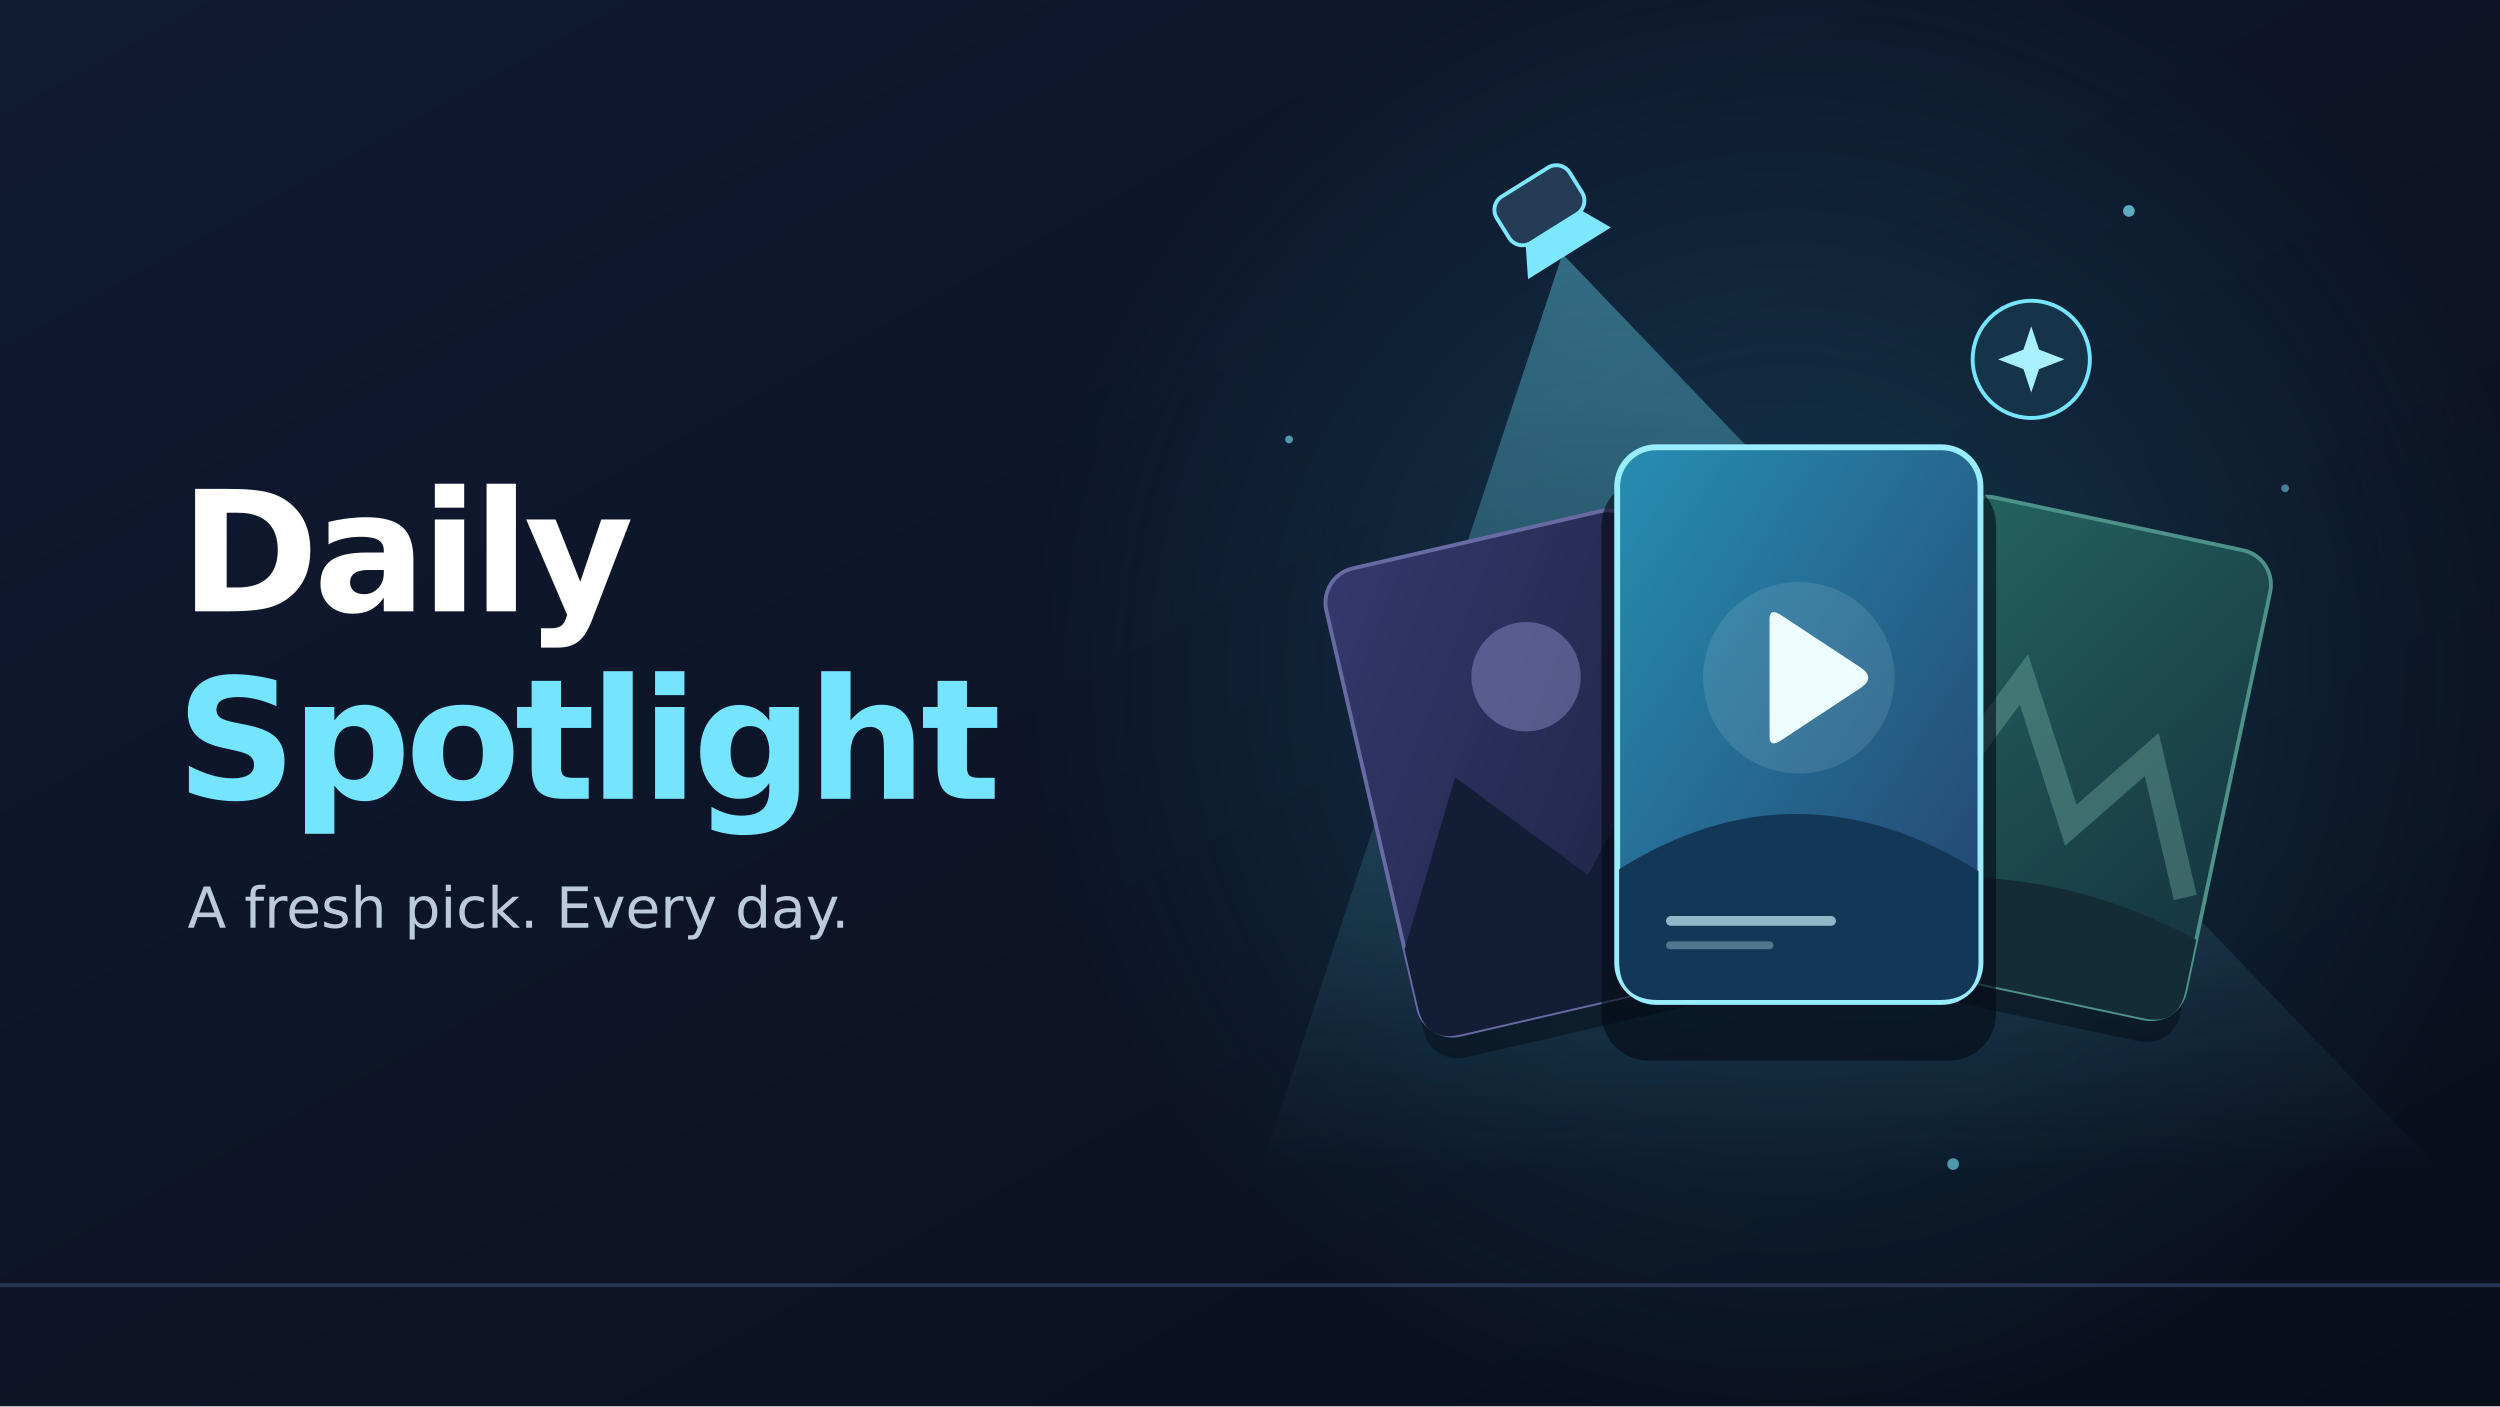
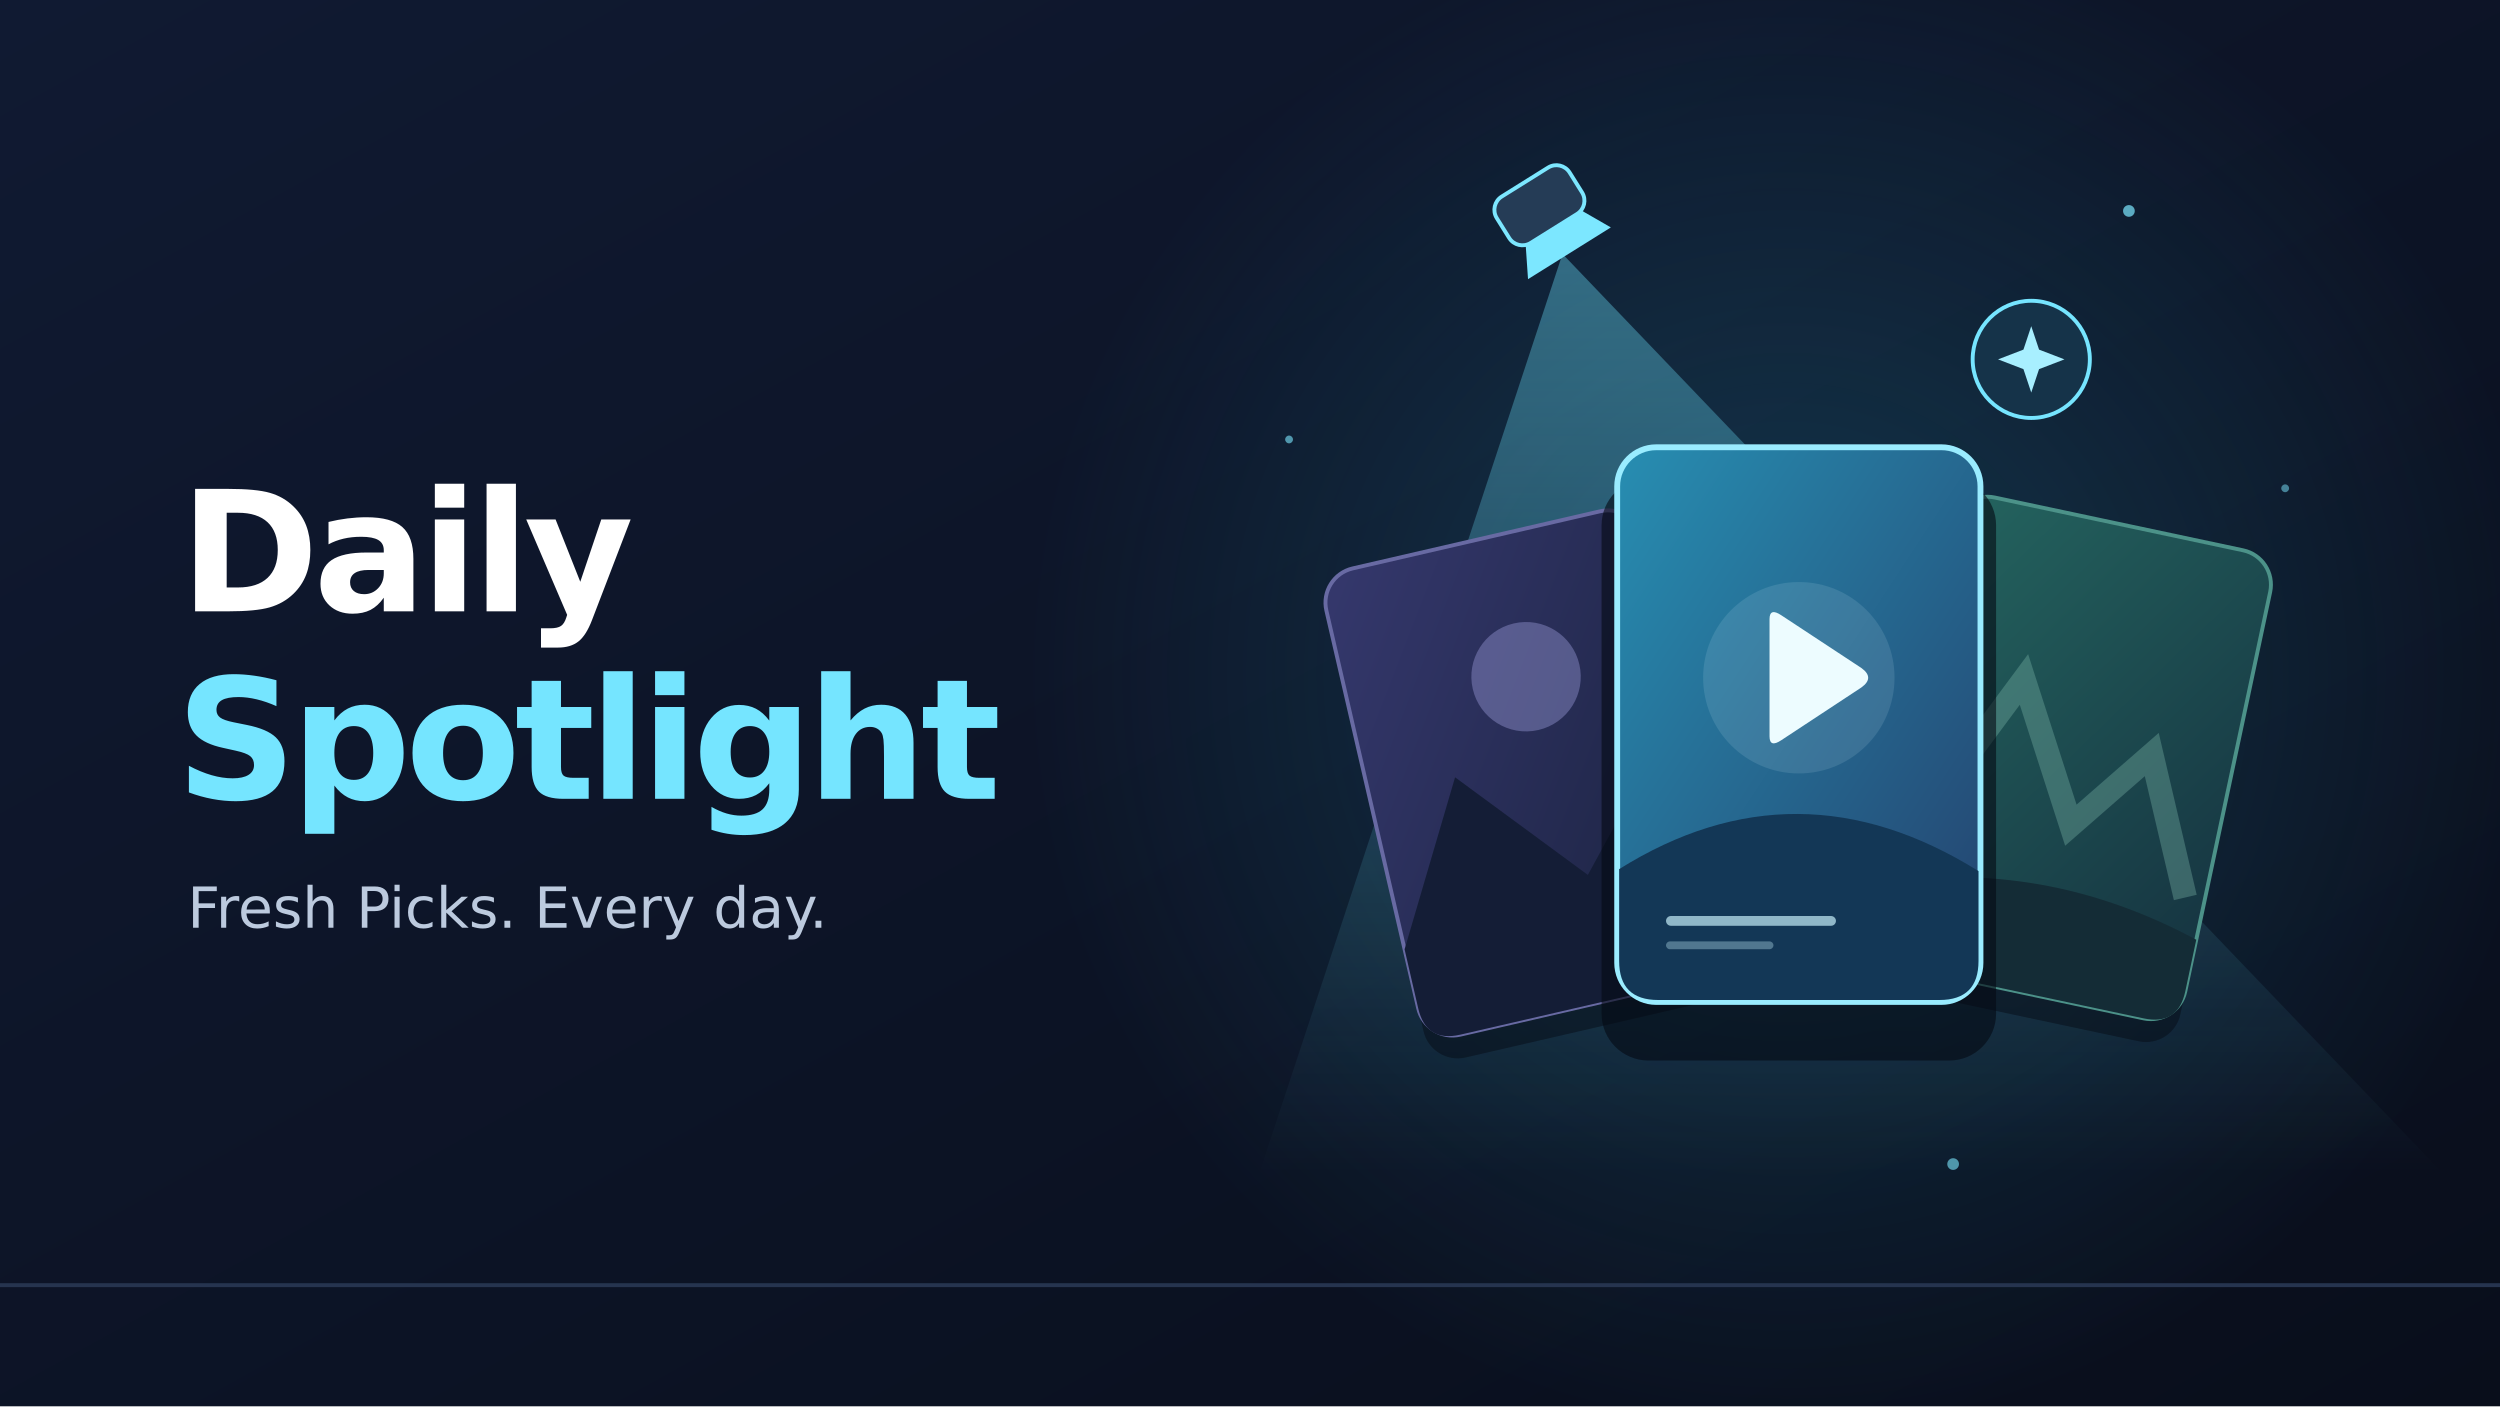
<svg xmlns="http://www.w3.org/2000/svg" width="1280" height="720" viewBox="0 0 1280 720" role="img" aria-labelledby="title description">
  <defs>
    <linearGradient id="background" x2="1" y2="1">
      <stop stop-color="#101a32" />
      <stop offset="1" stop-color="#090e1b" />
    </linearGradient>
    <linearGradient id="beam" x1="0" y1="0" x2="0" y2="1">
      <stop stop-color="#6de4ff" stop-opacity=".38" />
      <stop offset="1" stop-color="#6de4ff" stop-opacity="0" />
    </linearGradient>
    <linearGradient id="poster" x2="1" y2="1">
      <stop stop-color="#278eb2" />
      <stop offset="1" stop-color="#24416d" />
    </linearGradient>
    <linearGradient id="leftPoster" x2="1" y2="1">
      <stop stop-color="#35386d" />
      <stop offset="1" stop-color="#19213d" />
    </linearGradient>
    <linearGradient id="rightPoster" x2="1" y2="1">
      <stop stop-color="#24645f" />
      <stop offset="1" stop-color="#15313f" />
    </linearGradient>
    <radialGradient id="halo">
      <stop stop-color="#33c6ec" stop-opacity=".2" />
      <stop offset="1" stop-color="#33c6ec" stop-opacity="0" />
    </radialGradient>
  </defs>
  <rect width="1280" height="720" fill="url(#background)" />
  <circle cx="915" cy="345" r="390" fill="url(#halo)" />
  <path d="M800 130 L1250 600 L645 600 Z" fill="url(#beam)" />
  <path d="M0 658 H1280" stroke="#26344f" stroke-width="2" />
  <g fill="#7ce7ff">
    <circle cx="1090" cy="108" r="3" opacity=".7" />
    <circle cx="1170" cy="250" r="2" opacity=".5" />
    <circle cx="660" cy="225" r="2" opacity=".6" />
    <circle cx="1000" cy="596" r="3" opacity=".6" />
  </g>
  <g font-family="DejaVu Sans,Arial,sans-serif">
    <text x="92" y="313" font-size="86" font-weight="700" letter-spacing="-3" fill="#ffffff">Daily</text>
    <text x="90" y="409" font-size="86" font-weight="700" letter-spacing="-3" fill="#75e5ff">Spotlight</text>
-     <text x="96" y="475" font-size="29" fill="#bccade">A fresh pick. Every day.</text>
+     <text x="96" y="475" font-size="29" fill="#bccade">Fresh Picks. Every day.</text>
  </g>
  <g transform="translate(700 274) rotate(-13 80 120)">
    <rect x="0" y="12" width="166" height="245" rx="18" fill="#050b15" opacity=".5" />
    <rect width="166" height="245" rx="18" fill="url(#leftPoster)" stroke="#686aa3" stroke-width="2" />
    <circle cx="92" cy="74" r="28" fill="#9192cf" opacity=".45" />
    <path d="M0 196 L45 116 L100 180 L140 135 L166 180 V227 Q166 245 148 245 H18 Q0 245 0 227Z" fill="#141d36" />
  </g>
  <g transform="translate(977 265) rotate(12 80 120)">
    <rect x="0" y="12" width="166" height="245" rx="18" fill="#050b15" opacity=".5" />
    <rect width="166" height="245" rx="18" fill="url(#rightPoster)" stroke="#4c9289" stroke-width="2" />
    <path d="M10 180 L52 88 L91 156 L124 112 L156 180" fill="none" stroke="#7fb9ac" stroke-width="12" opacity=".35" />
    <path d="M0 206 Q80 175 166 200 V227 Q166 245 148 245 H18 Q0 245 0 227Z" fill="#142c36" />
  </g>
  <g transform="translate(828 229)">
    <rect x="-8" y="16" width="202" height="298" rx="24" fill="#030913" opacity=".6" />
    <rect width="186" height="284" rx="20" fill="url(#poster)" stroke="#9aecff" stroke-width="3" />
    <path d="M1 216 Q92 159 185 217 V263 Q185 283 165 283 H21 Q1 283 1 263Z" fill="#133756" />
    <circle cx="93" cy="118" r="49" fill="#dcf9ff" opacity=".12" />
    <path d="M78 88 Q78 82 84 86 L125 113 Q132 118 125 123 L84 150 Q78 154 78 148Z" fill="#edfcff" />
    <rect x="25" y="240" width="87" height="5" rx="2.5" fill="#c5eef8" opacity=".7" />
    <rect x="25" y="253" width="55" height="4" rx="2" fill="#c5eef8" opacity=".35" />
  </g>
  <g transform="translate(1040 184)">
    <circle r="30" fill="#153349" stroke="#76e5ff" stroke-width="2" />
    <path d="M0 -17 L4 -5 L17 0 L4 5 L0 17 L-4 5 L-17 0 L-4 -5Z" fill="#a8efff" />
  </g>
  <g transform="translate(785 100) rotate(-32)">
    <rect x="-22" y="-8" width="44" height="28" rx="8" fill="#253c56" stroke="#7ce7ff" stroke-width="2" />
    <path d="M-17 20 H17 L25 35 H-25Z" fill="#7ce7ff" />
  </g>
</svg>
